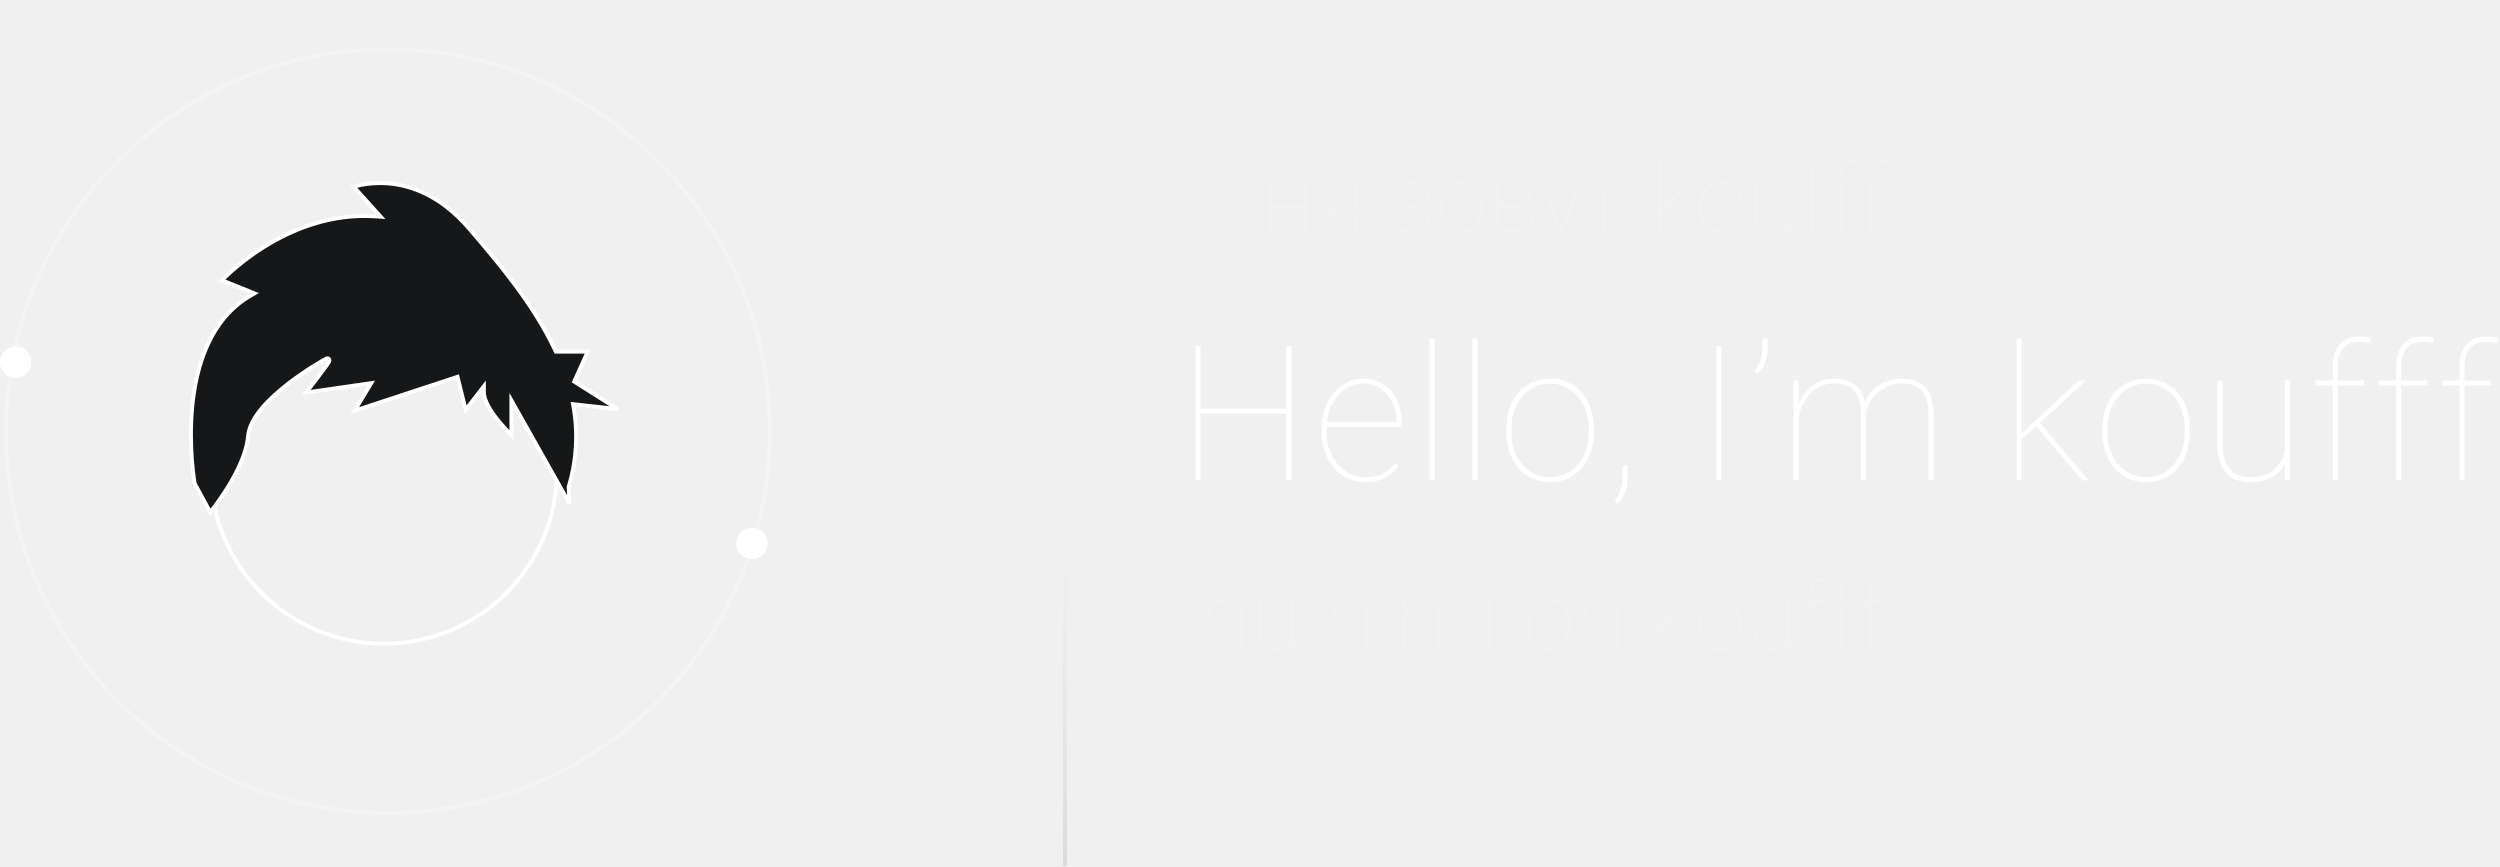
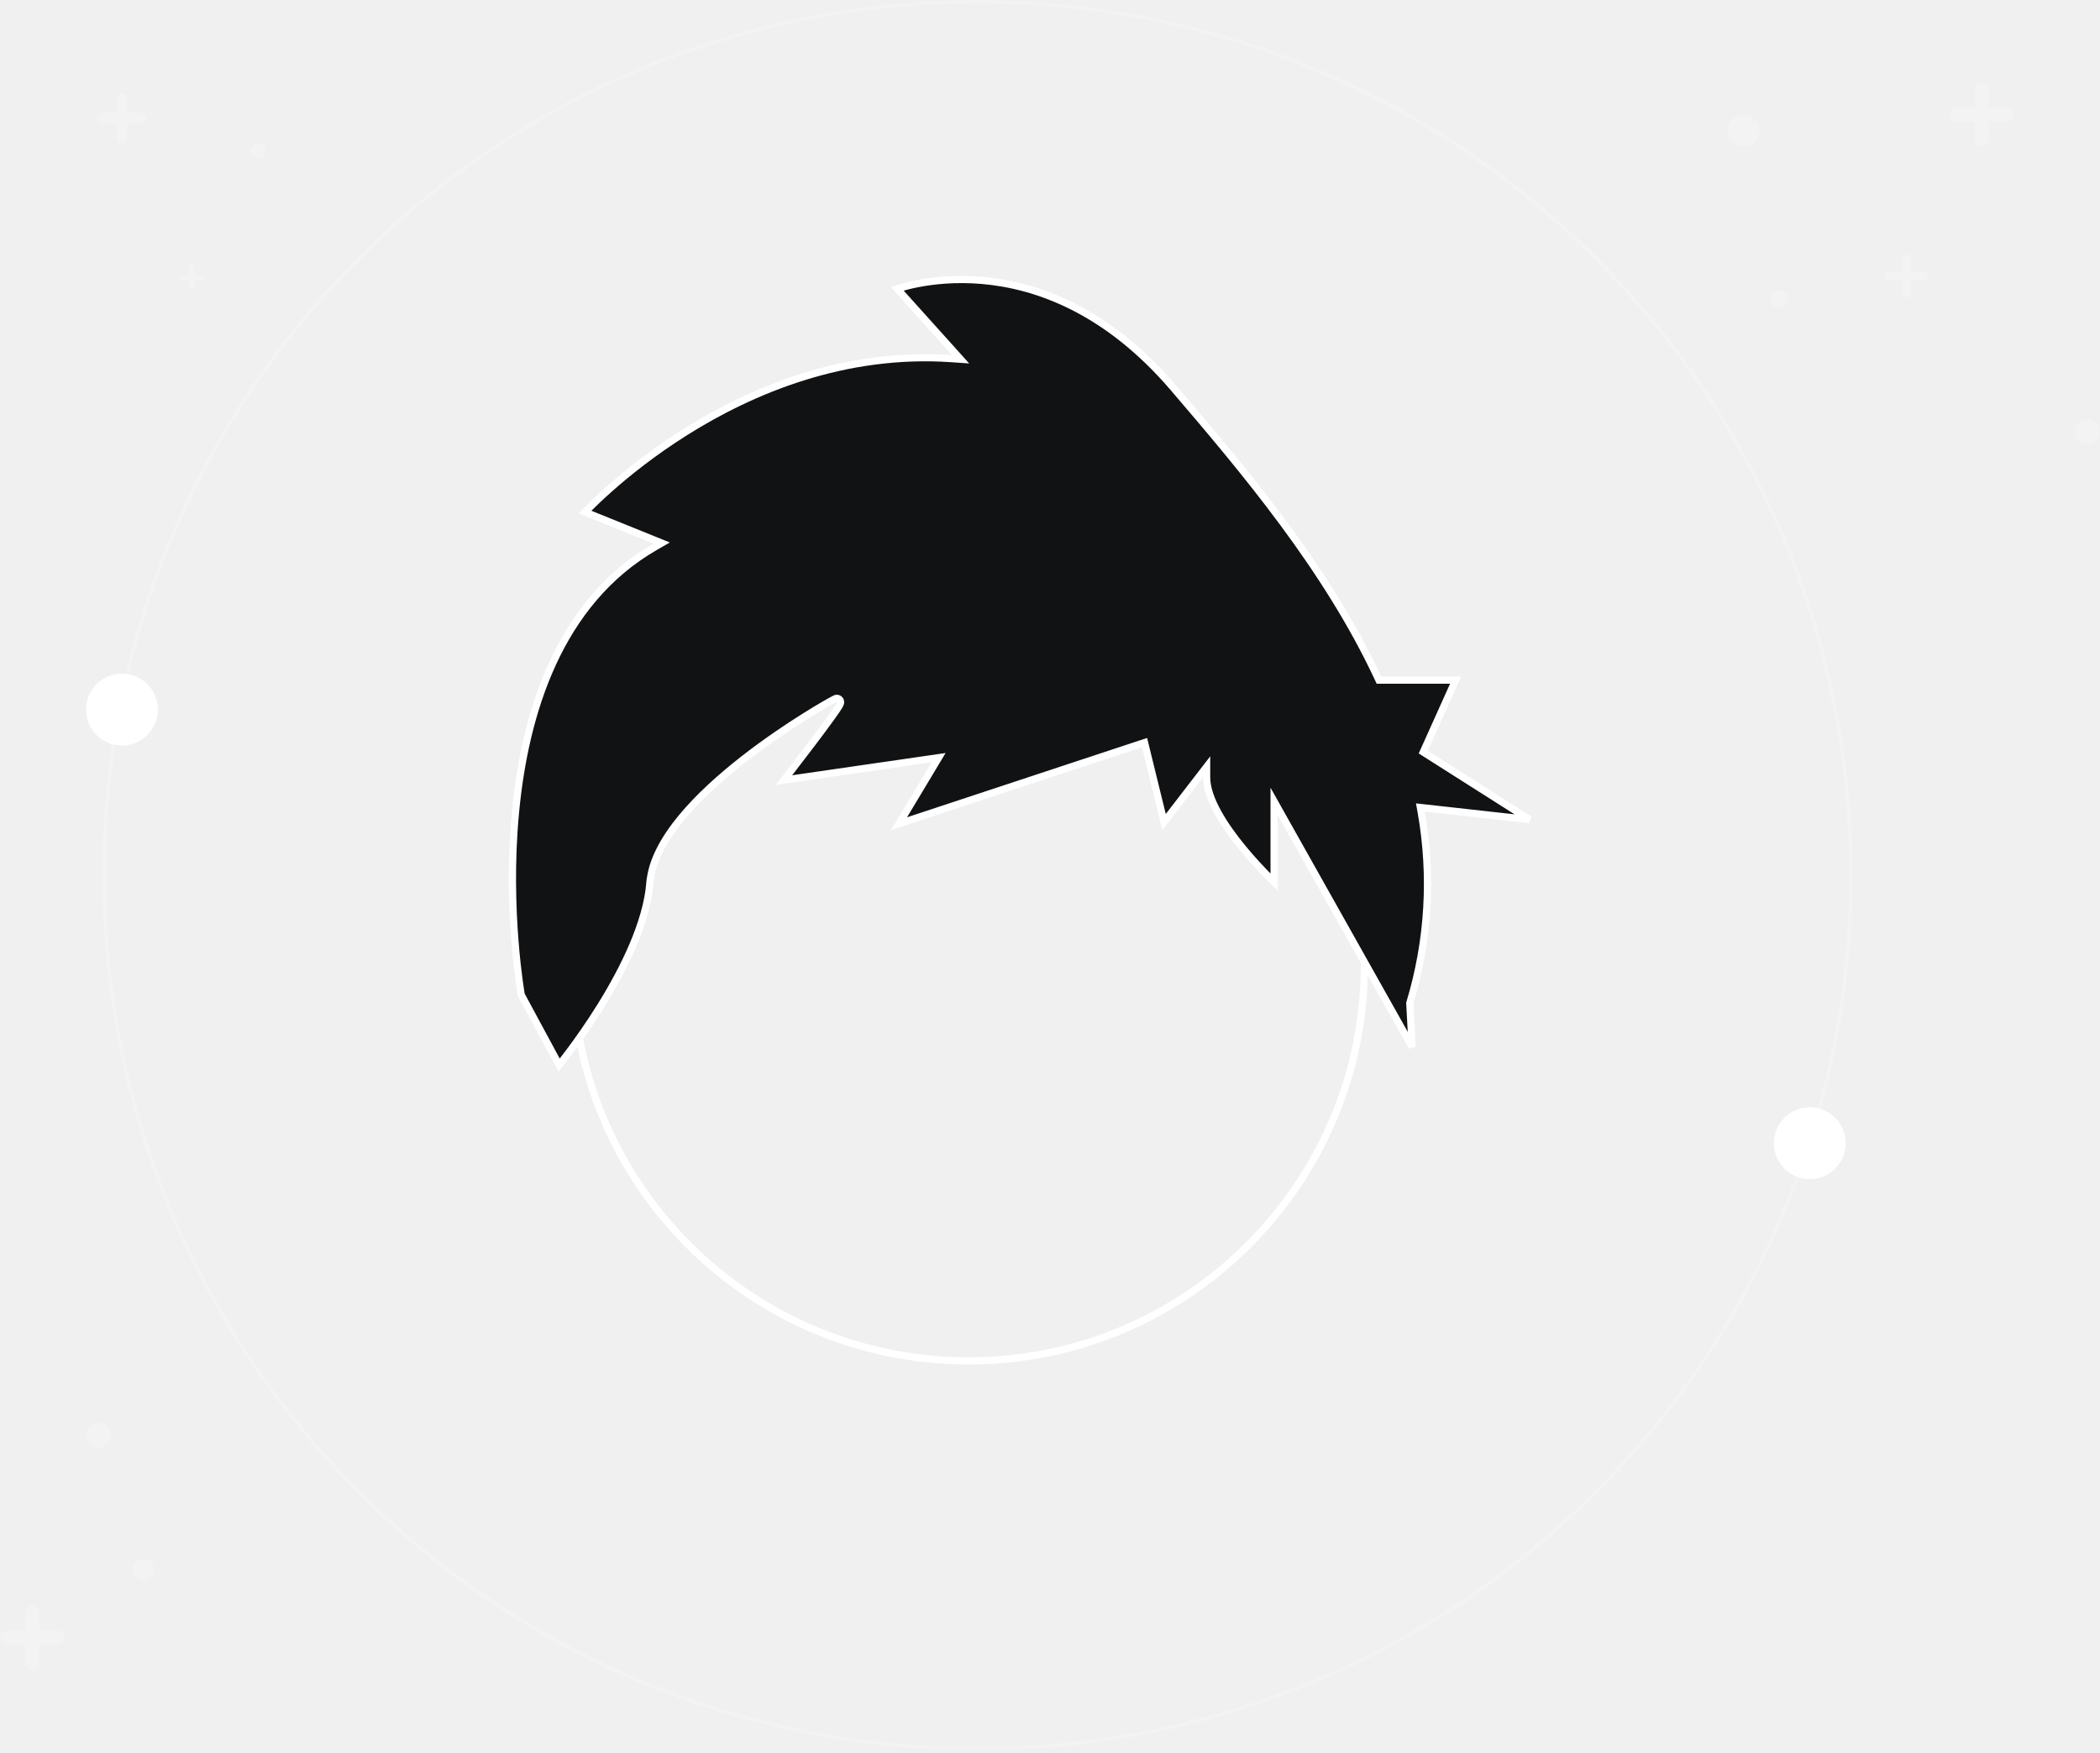
- <svg xmlns="http://www.w3.org/2000/svg" width="635" height="220" viewBox="0 0 635 220" fill="none">
-   <path d="M328.016 122H326.75V105.078H304.953V122H303.688V87.875H304.953V103.812H326.75V87.875H328.016V122ZM346.812 122.469C344.765 122.469 342.882 121.922 341.163 120.828C339.46 119.719 338.124 118.203 337.155 116.281C336.187 114.359 335.702 112.227 335.702 109.883V108.828C335.702 106.484 336.171 104.336 337.108 102.383C338.046 100.43 339.335 98.906 340.976 97.812C342.616 96.719 344.405 96.172 346.343 96.172C349.171 96.172 351.483 97.18 353.28 99.195C355.077 101.211 355.976 103.859 355.976 107.141V108.477H336.968V109.859C336.968 111.922 337.397 113.836 338.257 115.602C339.132 117.352 340.327 118.727 341.843 119.727C343.374 120.727 345.03 121.227 346.812 121.227C348.515 121.227 349.96 120.945 351.147 120.383C352.351 119.805 353.413 118.922 354.335 117.734L355.226 118.367C353.335 121.102 350.53 122.469 346.812 122.469ZM346.343 97.438C343.874 97.438 341.78 98.359 340.062 100.203C338.343 102.031 337.335 104.367 337.038 107.211H354.71V106.906C354.71 105.188 354.343 103.594 353.608 102.125C352.89 100.641 351.89 99.492 350.608 98.68C349.343 97.852 347.921 97.438 346.343 97.438ZM364.412 122H363.147V86H364.412V122ZM375.263 122H373.997V86H375.263V122ZM382.621 108.828C382.621 106.406 383.082 104.234 384.004 102.312C384.942 100.375 386.254 98.867 387.942 97.789C389.645 96.711 391.567 96.172 393.707 96.172C395.832 96.172 397.738 96.695 399.426 97.742C401.113 98.789 402.426 100.273 403.363 102.195C404.317 104.117 404.801 106.281 404.817 108.688V109.812C404.817 112.25 404.356 114.43 403.434 116.352C402.512 118.273 401.199 119.773 399.496 120.852C397.809 121.93 395.895 122.469 393.754 122.469C391.613 122.469 389.692 121.938 387.988 120.875C386.301 119.812 384.988 118.328 384.051 116.422C383.113 114.5 382.637 112.344 382.621 109.953V108.828ZM383.887 109.812C383.887 111.922 384.301 113.859 385.129 115.625C385.973 117.375 387.137 118.742 388.621 119.727C390.121 120.711 391.832 121.203 393.754 121.203C396.645 121.203 398.996 120.117 400.809 117.945C402.637 115.773 403.551 112.977 403.551 109.555V108.828C403.551 106.75 403.129 104.828 402.285 103.062C401.442 101.297 400.27 99.922 398.77 98.938C397.285 97.938 395.598 97.438 393.707 97.438C390.817 97.438 388.457 98.539 386.629 100.742C384.801 102.945 383.887 105.719 383.887 109.062V109.812ZM410.933 127.977L410.066 127.227C411.331 125.602 412.019 123.922 412.128 122.188L412.152 118.273H413.417V121.695C413.355 124.18 412.527 126.273 410.933 127.977ZM437.204 122H435.939V87.875H437.204V122ZM446.461 95.023L445.594 94.273C446.86 92.648 447.547 90.969 447.657 89.234L447.68 86H448.946V88.742C448.883 91.227 448.055 93.32 446.461 95.023ZM473.952 122H472.687V104.961C472.671 102.414 472.109 100.523 470.999 99.289C469.906 98.039 468.156 97.414 465.749 97.414C462.968 97.414 460.695 98.641 458.929 101.094C457.882 102.562 457.187 104.188 456.843 105.969V122H455.554V96.641H456.843V102.641C457.702 100.578 458.929 98.984 460.523 97.859C462.117 96.734 463.882 96.172 465.82 96.172C467.945 96.172 469.679 96.641 471.023 97.578C472.382 98.516 473.273 100.047 473.695 102.172C474.445 100.344 475.663 98.891 477.351 97.812C479.038 96.719 480.929 96.172 483.023 96.172C485.757 96.172 487.788 96.945 489.117 98.492C490.46 100.039 491.14 102.359 491.156 105.453V122H489.89V105.547C489.89 102.766 489.327 100.711 488.202 99.383C487.093 98.039 485.343 97.383 482.952 97.414C479.874 97.461 477.437 98.688 475.64 101.094C474.609 102.484 474.046 103.828 473.952 105.125V122ZM517.24 108.289L517.193 108.336L513.513 111.5V122H512.247V86H513.513V110.117L516.49 107.305L528.021 96.641H529.826L518.177 107.445L530.552 122H528.912L517.24 108.289ZM534.02 108.828C534.02 106.406 534.481 104.234 535.403 102.312C536.34 100.375 537.653 98.867 539.34 97.789C541.043 96.711 542.965 96.172 545.106 96.172C547.231 96.172 549.137 96.695 550.825 97.742C552.512 98.789 553.825 100.273 554.762 102.195C555.715 104.117 556.2 106.281 556.215 108.688V109.812C556.215 112.25 555.754 114.43 554.833 116.352C553.911 118.273 552.598 119.773 550.895 120.852C549.208 121.93 547.293 122.469 545.153 122.469C543.012 122.469 541.09 121.938 539.387 120.875C537.7 119.812 536.387 118.328 535.45 116.422C534.512 114.5 534.036 112.344 534.02 109.953V108.828ZM535.286 109.812C535.286 111.922 535.7 113.859 536.528 115.625C537.372 117.375 538.536 118.742 540.02 119.727C541.52 120.711 543.231 121.203 545.153 121.203C548.043 121.203 550.395 120.117 552.208 117.945C554.036 115.773 554.95 112.977 554.95 109.555V108.828C554.95 106.75 554.528 104.828 553.684 103.062C552.84 101.297 551.668 99.922 550.168 98.938C548.684 97.938 546.997 97.438 545.106 97.438C542.215 97.438 539.856 98.539 538.028 100.742C536.2 102.945 535.286 105.719 535.286 109.062V109.812ZM580.332 122V117.898C579.582 119.305 578.488 120.422 577.05 121.25C575.613 122.062 573.793 122.469 571.589 122.469C568.824 122.469 566.746 121.664 565.355 120.055C563.98 118.43 563.277 116.07 563.246 112.977V96.641H564.511V113.023C564.543 115.711 565.152 117.75 566.339 119.141C567.527 120.516 569.261 121.203 571.543 121.203C573.964 121.203 575.933 120.633 577.449 119.492C578.964 118.352 579.925 116.68 580.332 114.477V96.641H581.621V122H580.332ZM592.518 122V97.93H588.112V96.641H592.518V92.938C592.534 90.594 593.12 88.773 594.276 87.477C595.448 86.164 597.073 85.508 599.151 85.508C600.307 85.508 601.307 85.641 602.151 85.906L601.963 87.125C601.151 86.891 600.221 86.773 599.174 86.773C597.503 86.773 596.182 87.32 595.213 88.414C594.26 89.492 593.784 91.031 593.784 93.031V96.641H600.487V97.93H593.784V122H592.518ZM608.619 122V97.93H604.212V96.641H608.619V92.938C608.634 90.594 609.22 88.773 610.377 87.477C611.548 86.164 613.173 85.508 615.252 85.508C616.408 85.508 617.408 85.641 618.252 85.906L618.064 87.125C617.252 86.891 616.322 86.773 615.275 86.773C613.603 86.773 612.283 87.32 611.314 88.414C610.361 89.492 609.884 91.031 609.884 93.031V96.641H616.587V97.93H609.884V122H608.619ZM624.719 122V97.93H620.313V96.641H624.719V92.938C624.735 90.594 625.321 88.773 626.477 87.477C627.649 86.164 629.274 85.508 631.352 85.508C632.508 85.508 633.508 85.641 634.352 85.906L634.165 87.125C633.352 86.891 632.422 86.773 631.376 86.773C629.704 86.773 628.383 87.32 627.415 88.414C626.462 89.492 625.985 91.031 625.985 93.031V96.641H632.688V97.93H625.985V122H624.719Z" fill="white" />
-   <path opacity="0.15" d="M215.883 59H215.25V42.57H204.352V59H203.719V41.938H215.883V59ZM229.934 52.777C229.934 54.754 229.508 56.324 228.656 57.488C227.805 58.652 226.645 59.234 225.176 59.234C224.215 59.234 223.359 59.039 222.609 58.648C221.859 58.258 221.273 57.719 220.852 57.031V63.875H220.219V46.32H220.852V48.582C221.289 47.777 221.879 47.16 222.621 46.73C223.363 46.301 224.207 46.086 225.152 46.086C226.637 46.086 227.805 46.656 228.656 47.797C229.508 48.93 229.934 50.523 229.934 52.578V52.777ZM229.289 52.531C229.289 50.711 228.926 49.289 228.199 48.266C227.48 47.234 226.469 46.719 225.164 46.719C224.102 46.719 223.199 46.996 222.457 47.551C221.715 48.098 221.18 48.887 220.852 49.918V55.848C221.18 56.723 221.715 57.402 222.457 57.887C223.207 58.363 224.117 58.602 225.188 58.602C226.484 58.602 227.492 58.086 228.211 57.055C228.93 56.023 229.289 54.516 229.289 52.531ZM241.863 46.32H242.508V59H241.863V47.445L234.023 59H233.391V46.32H234.023V57.875L241.863 46.32ZM246.645 59V46.32H251.004C252.543 46.32 253.719 46.602 254.531 47.164C255.352 47.719 255.762 48.531 255.762 49.602C255.762 50.305 255.543 50.918 255.105 51.441C254.676 51.965 254.059 52.316 253.254 52.496H253.266C254.125 52.59 254.848 52.926 255.434 53.504C256.02 54.082 256.312 54.77 256.312 55.566C256.312 56.652 255.91 57.496 255.105 58.098C254.309 58.699 253.191 59 251.754 59H246.645ZM247.277 52.895V58.367H251.812C253.023 58.367 253.973 58.125 254.66 57.641C255.348 57.156 255.691 56.469 255.691 55.578C255.691 54.781 255.34 54.137 254.637 53.645C253.941 53.145 252.988 52.895 251.777 52.895H247.277ZM247.277 52.262H251.238C252.52 52.262 253.488 52.035 254.145 51.582C254.801 51.129 255.129 50.457 255.129 49.566C255.129 48.66 254.777 48 254.074 47.586C253.371 47.172 252.348 46.965 251.004 46.965H247.277V52.262ZM264.246 59.234C263.223 59.234 262.281 58.961 261.422 58.414C260.57 57.859 259.902 57.102 259.418 56.141C258.934 55.18 258.691 54.113 258.691 52.941V52.414C258.691 51.242 258.926 50.168 259.395 49.191C259.863 48.215 260.508 47.453 261.328 46.906C262.148 46.359 263.043 46.086 264.012 46.086C265.426 46.086 266.582 46.59 267.48 47.598C268.379 48.605 268.828 49.93 268.828 51.57V52.238H259.324V52.93C259.324 53.961 259.539 54.918 259.969 55.801C260.406 56.676 261.004 57.363 261.762 57.863C262.527 58.363 263.355 58.613 264.246 58.613C265.098 58.613 265.82 58.473 266.414 58.191C267.016 57.902 267.547 57.461 268.008 56.867L268.453 57.184C267.508 58.551 266.105 59.234 264.246 59.234ZM264.012 46.719C262.777 46.719 261.73 47.18 260.871 48.102C260.012 49.016 259.508 50.184 259.359 51.605H268.195V51.453C268.195 50.594 268.012 49.797 267.645 49.062C267.285 48.32 266.785 47.746 266.145 47.34C265.512 46.926 264.801 46.719 264.012 46.719ZM280.43 46.965H275.449V59H274.816V46.965H270.094V46.32H280.43V46.965ZM282.41 61.988L281.977 61.613C282.609 60.801 282.953 59.961 283.008 59.094L283.02 57.137H283.652V58.848C283.621 60.09 283.207 61.137 282.41 61.988ZM299.895 58.039L305.66 46.32H306.422V59H305.777V47.539L300.141 59H299.648L293.895 47.258V59H293.262V46.32H294.129L299.895 58.039ZM315.012 59.234C313.988 59.234 313.047 58.961 312.188 58.414C311.336 57.859 310.668 57.102 310.184 56.141C309.699 55.18 309.457 54.113 309.457 52.941V52.414C309.457 51.242 309.691 50.168 310.16 49.191C310.629 48.215 311.273 47.453 312.094 46.906C312.914 46.359 313.809 46.086 314.777 46.086C316.191 46.086 317.348 46.59 318.246 47.598C319.145 48.605 319.594 49.93 319.594 51.57V52.238H310.09V52.93C310.09 53.961 310.305 54.918 310.734 55.801C311.172 56.676 311.77 57.363 312.527 57.863C313.293 58.363 314.121 58.613 315.012 58.613C315.863 58.613 316.586 58.473 317.18 58.191C317.781 57.902 318.312 57.461 318.773 56.867L319.219 57.184C318.273 58.551 316.871 59.234 315.012 59.234ZM314.777 46.719C313.543 46.719 312.496 47.18 311.637 48.102C310.777 49.016 310.273 50.184 310.125 51.605H318.961V51.453C318.961 50.594 318.777 49.797 318.41 49.062C318.051 48.32 317.551 47.746 316.91 47.34C316.277 46.926 315.566 46.719 314.777 46.719ZM331.664 59H331.02V52.801H323.18V59H322.547V46.32H323.18V52.168H331.02V46.32H331.664V59ZM344.508 46.32V59H343.875V53.727H339.234L336.059 59H335.309L338.508 53.668C337.594 53.52 336.871 53.121 336.34 52.473C335.809 51.824 335.543 51.008 335.543 50.023C335.543 48.922 335.914 48.035 336.656 47.363C337.406 46.691 338.422 46.344 339.703 46.32H344.508ZM336.176 50.047C336.176 50.961 336.449 51.691 336.996 52.238C337.551 52.785 338.297 53.066 339.234 53.082H343.875V46.965H339.82C338.68 46.965 337.785 47.238 337.137 47.785C336.496 48.332 336.176 49.086 336.176 50.047ZM362.25 49.566C362.25 48.668 361.918 47.969 361.254 47.469C360.598 46.969 359.637 46.719 358.371 46.719C357.277 46.719 356.352 46.996 355.594 47.551C354.844 48.105 354.469 48.801 354.469 49.637H353.824C353.824 48.613 354.266 47.766 355.148 47.094C356.039 46.422 357.113 46.086 358.371 46.086C359.809 46.086 360.922 46.398 361.711 47.023C362.5 47.641 362.895 48.5 362.895 49.602C362.895 50.266 362.68 50.855 362.25 51.371C361.82 51.887 361.215 52.266 360.434 52.508C362.223 52.914 363.117 53.945 363.117 55.602C363.117 56.711 362.688 57.594 361.828 58.25C360.977 58.898 359.828 59.223 358.383 59.223C357.539 59.223 356.746 59.066 356.004 58.754C355.262 58.441 354.676 58.004 354.246 57.441C353.824 56.879 353.613 56.223 353.613 55.473H354.258C354.258 56.348 354.648 57.086 355.43 57.688C356.211 58.281 357.195 58.578 358.383 58.578C359.727 58.578 360.742 58.316 361.43 57.793C362.125 57.262 362.473 56.543 362.473 55.637C362.473 54.66 362.133 53.953 361.453 53.516C360.781 53.078 359.77 52.855 358.418 52.848H356.648V52.203H358.547C361.016 52.164 362.25 51.285 362.25 49.566ZM365.531 52.414C365.531 51.203 365.762 50.117 366.223 49.156C366.691 48.188 367.348 47.434 368.191 46.895C369.043 46.355 370.004 46.086 371.074 46.086C372.137 46.086 373.09 46.348 373.934 46.871C374.777 47.395 375.434 48.137 375.902 49.098C376.379 50.059 376.621 51.141 376.629 52.344V52.906C376.629 54.125 376.398 55.215 375.938 56.176C375.477 57.137 374.82 57.887 373.969 58.426C373.125 58.965 372.168 59.234 371.098 59.234C370.027 59.234 369.066 58.969 368.215 58.438C367.371 57.906 366.715 57.164 366.246 56.211C365.777 55.25 365.539 54.172 365.531 52.977V52.414ZM366.164 52.906C366.164 53.961 366.371 54.93 366.785 55.812C367.207 56.688 367.789 57.371 368.531 57.863C369.281 58.355 370.137 58.602 371.098 58.602C372.543 58.602 373.719 58.059 374.625 56.973C375.539 55.887 375.996 54.488 375.996 52.777V52.414C375.996 51.375 375.785 50.414 375.363 49.531C374.941 48.648 374.355 47.961 373.605 47.469C372.863 46.969 372.02 46.719 371.074 46.719C369.629 46.719 368.449 47.27 367.535 48.371C366.621 49.473 366.164 50.859 366.164 52.531V52.906ZM379.816 59V46.32H384.176C385.715 46.32 386.891 46.602 387.703 47.164C388.523 47.719 388.934 48.531 388.934 49.602C388.934 50.305 388.715 50.918 388.277 51.441C387.848 51.965 387.23 52.316 386.426 52.496H386.438C387.297 52.59 388.02 52.926 388.605 53.504C389.191 54.082 389.484 54.77 389.484 55.566C389.484 56.652 389.082 57.496 388.277 58.098C387.48 58.699 386.363 59 384.926 59H379.816ZM380.449 52.895V58.367H384.984C386.195 58.367 387.145 58.125 387.832 57.641C388.52 57.156 388.863 56.469 388.863 55.578C388.863 54.781 388.512 54.137 387.809 53.645C387.113 53.145 386.16 52.895 384.949 52.895H380.449ZM380.449 52.262H384.41C385.691 52.262 386.66 52.035 387.316 51.582C387.973 51.129 388.301 50.457 388.301 49.566C388.301 48.66 387.949 48 387.246 47.586C386.543 47.172 385.52 46.965 384.176 46.965H380.449V52.262ZM396.598 58.016L396.68 57.781L401.062 46.32H401.766L396.094 61.203L395.812 61.906C395.203 63.383 394.195 64.121 392.789 64.121C392.336 64.121 392.023 64.078 391.852 63.992L391.84 63.395C392.09 63.465 392.375 63.5 392.695 63.5C393.359 63.5 393.91 63.305 394.348 62.914C394.785 62.531 395.164 61.902 395.484 61.027L396.258 58.93L391.207 46.32H391.898L396.598 58.016ZM412.969 46.965H407.988V59H407.355V46.965H402.633V46.32H412.969V46.965ZM423.691 52.145L423.668 52.168L421.828 53.75V59H421.195V41H421.828V53.059L423.316 51.652L429.082 46.32H429.984L424.16 51.723L430.348 59H429.527L423.691 52.145ZM431.602 52.414C431.602 51.203 431.832 50.117 432.293 49.156C432.762 48.188 433.418 47.434 434.262 46.895C435.113 46.355 436.074 46.086 437.145 46.086C438.207 46.086 439.16 46.348 440.004 46.871C440.848 47.395 441.504 48.137 441.973 49.098C442.449 50.059 442.691 51.141 442.699 52.344V52.906C442.699 54.125 442.469 55.215 442.008 56.176C441.547 57.137 440.891 57.887 440.039 58.426C439.195 58.965 438.238 59.234 437.168 59.234C436.098 59.234 435.137 58.969 434.285 58.438C433.441 57.906 432.785 57.164 432.316 56.211C431.848 55.25 431.609 54.172 431.602 52.977V52.414ZM432.234 52.906C432.234 53.961 432.441 54.93 432.855 55.812C433.277 56.688 433.859 57.371 434.602 57.863C435.352 58.355 436.207 58.602 437.168 58.602C438.613 58.602 439.789 58.059 440.695 56.973C441.609 55.887 442.066 54.488 442.066 52.777V52.414C442.066 51.375 441.855 50.414 441.434 49.531C441.012 48.648 440.426 47.961 439.676 47.469C438.934 46.969 438.09 46.719 437.145 46.719C435.699 46.719 434.52 47.27 433.605 48.371C432.691 49.473 432.234 50.859 432.234 52.531V52.906ZM454.277 59V56.949C453.902 57.652 453.355 58.211 452.637 58.625C451.918 59.031 451.008 59.234 449.906 59.234C448.523 59.234 447.484 58.832 446.789 58.027C446.102 57.215 445.75 56.035 445.734 54.488V46.32H446.367V54.512C446.383 55.855 446.688 56.875 447.281 57.57C447.875 58.258 448.742 58.602 449.883 58.602C451.094 58.602 452.078 58.316 452.836 57.746C453.594 57.176 454.074 56.34 454.277 55.238V46.32H454.922V59H454.277ZM459.891 59V46.965H457.688V46.32H459.891V44.469C459.898 43.297 460.191 42.387 460.77 41.738C461.355 41.082 462.168 40.754 463.207 40.754C463.785 40.754 464.285 40.82 464.707 40.953L464.613 41.562C464.207 41.445 463.742 41.387 463.219 41.387C462.383 41.387 461.723 41.66 461.238 42.207C460.762 42.746 460.523 43.516 460.523 44.516V46.32H463.875V46.965H460.523V59H459.891ZM467.461 59V46.965H465.258V46.32H467.461V44.469C467.469 43.297 467.762 42.387 468.34 41.738C468.926 41.082 469.738 40.754 470.777 40.754C471.355 40.754 471.855 40.82 472.277 40.953L472.184 41.562C471.777 41.445 471.312 41.387 470.789 41.387C469.953 41.387 469.293 41.66 468.809 42.207C468.332 42.746 468.094 43.516 468.094 44.516V46.32H471.445V46.965H468.094V59H467.461ZM475.031 59V46.965H472.828V46.32H475.031V44.469C475.039 43.297 475.332 42.387 475.91 41.738C476.496 41.082 477.309 40.754 478.348 40.754C478.926 40.754 479.426 40.82 479.848 40.953L479.754 41.562C479.348 41.445 478.883 41.387 478.359 41.387C477.523 41.387 476.863 41.66 476.379 42.207C475.902 42.746 475.664 43.516 475.664 44.516V46.32H479.016V46.965H475.664V59H475.031Z" fill="url(#paint0_linear)" />
-   <path opacity="0.15" d="M254.367 148.57H248.156V165H247.523V148.57H241.312V147.938H254.367V148.57ZM260.414 165.234C259.391 165.234 258.449 164.961 257.59 164.414C256.738 163.859 256.07 163.102 255.586 162.141C255.102 161.18 254.859 160.113 254.859 158.941V158.414C254.859 157.242 255.094 156.168 255.562 155.191C256.031 154.215 256.676 153.453 257.496 152.906C258.316 152.359 259.211 152.086 260.18 152.086C261.594 152.086 262.75 152.59 263.648 153.598C264.547 154.605 264.996 155.93 264.996 157.57V158.238H255.492V158.93C255.492 159.961 255.707 160.918 256.137 161.801C256.574 162.676 257.172 163.363 257.93 163.863C258.695 164.363 259.523 164.613 260.414 164.613C261.266 164.613 261.988 164.473 262.582 164.191C263.184 163.902 263.715 163.461 264.176 162.867L264.621 163.184C263.676 164.551 262.273 165.234 260.414 165.234ZM260.18 152.719C258.945 152.719 257.898 153.18 257.039 154.102C256.18 155.016 255.676 156.184 255.527 157.605H264.363V157.453C264.363 156.594 264.18 155.797 263.812 155.062C263.453 154.32 262.953 153.746 262.312 153.34C261.68 152.926 260.969 152.719 260.18 152.719ZM273.539 152.777L272.719 152.707C271.641 152.707 270.738 153.059 270.012 153.762C269.285 154.457 268.809 155.434 268.582 156.691V165H267.949V152.32H268.582V154.957C268.926 154.074 269.441 153.375 270.129 152.859C270.816 152.344 271.68 152.086 272.719 152.086C273.086 152.086 273.383 152.129 273.609 152.215L273.539 152.777ZM280.312 165.234C279.289 165.234 278.348 164.961 277.488 164.414C276.637 163.859 275.969 163.102 275.484 162.141C275 161.18 274.758 160.113 274.758 158.941V158.414C274.758 157.242 274.992 156.168 275.461 155.191C275.93 154.215 276.574 153.453 277.395 152.906C278.215 152.359 279.109 152.086 280.078 152.086C281.492 152.086 282.648 152.59 283.547 153.598C284.445 154.605 284.895 155.93 284.895 157.57V158.238H275.391V158.93C275.391 159.961 275.605 160.918 276.035 161.801C276.473 162.676 277.07 163.363 277.828 163.863C278.594 164.363 279.422 164.613 280.312 164.613C281.164 164.613 281.887 164.473 282.48 164.191C283.082 163.902 283.613 163.461 284.074 162.867L284.52 163.184C283.574 164.551 282.172 165.234 280.312 165.234ZM280.078 152.719C278.844 152.719 277.797 153.18 276.938 154.102C276.078 155.016 275.574 156.184 275.426 157.605H284.262V157.453C284.262 156.594 284.078 155.797 283.711 155.062C283.352 154.32 282.852 153.746 282.211 153.34C281.578 152.926 280.867 152.719 280.078 152.719ZM287.344 167.988L286.91 167.613C287.543 166.801 287.887 165.961 287.941 165.094L287.953 163.137H288.586V164.848C288.555 166.09 288.141 167.137 287.344 167.988ZM307.16 165H306.527V156.48C306.52 155.207 306.238 154.262 305.684 153.645C305.137 153.02 304.262 152.707 303.059 152.707C301.668 152.707 300.531 153.32 299.648 154.547C299.125 155.281 298.777 156.094 298.605 156.984V165H297.961V152.32H298.605V155.32C299.035 154.289 299.648 153.492 300.445 152.93C301.242 152.367 302.125 152.086 303.094 152.086C304.156 152.086 305.023 152.32 305.695 152.789C306.375 153.258 306.82 154.023 307.031 155.086C307.406 154.172 308.016 153.445 308.859 152.906C309.703 152.359 310.648 152.086 311.695 152.086C313.062 152.086 314.078 152.473 314.742 153.246C315.414 154.02 315.754 155.18 315.762 156.727V165H315.129V156.773C315.129 155.383 314.848 154.355 314.285 153.691C313.73 153.02 312.855 152.691 311.66 152.707C310.121 152.73 308.902 153.344 308.004 154.547C307.488 155.242 307.207 155.914 307.16 156.562V165ZM328.102 165V162.949C327.727 163.652 327.18 164.211 326.461 164.625C325.742 165.031 324.832 165.234 323.73 165.234C322.348 165.234 321.309 164.832 320.613 164.027C319.926 163.215 319.574 162.035 319.559 160.488V152.32H320.191V160.512C320.207 161.855 320.512 162.875 321.105 163.57C321.699 164.258 322.566 164.602 323.707 164.602C324.918 164.602 325.902 164.316 326.66 163.746C327.418 163.176 327.898 162.34 328.102 161.238V152.32H328.746V165H328.102ZM339.129 155.273C339.543 154.289 340.152 153.512 340.957 152.941C341.762 152.371 342.652 152.086 343.629 152.086C344.988 152.086 345.996 152.473 346.652 153.246C347.316 154.012 347.652 155.172 347.66 156.727V165H347.027V156.703C347.02 155.344 346.742 154.34 346.195 153.691C345.648 153.035 344.781 152.707 343.594 152.707C342.5 152.707 341.551 153.098 340.746 153.879C339.949 154.652 339.41 155.652 339.129 156.879V165H338.496V152.32H339.129V155.273ZM352.43 165H351.797V152.32H352.43V165ZM351.469 148.359C351.469 148.18 351.531 148.027 351.656 147.902C351.781 147.77 351.934 147.703 352.113 147.703C352.293 147.703 352.445 147.77 352.57 147.902C352.703 148.027 352.77 148.18 352.77 148.359C352.77 148.539 352.703 148.691 352.57 148.816C352.445 148.941 352.293 149.004 352.113 149.004C351.934 149.004 351.781 148.941 351.656 148.816C351.531 148.691 351.469 148.539 351.469 148.359ZM365.66 165H365.027V156.48C365.02 155.207 364.738 154.262 364.184 153.645C363.637 153.02 362.762 152.707 361.559 152.707C360.168 152.707 359.031 153.32 358.148 154.547C357.625 155.281 357.277 156.094 357.105 156.984V165H356.461V152.32H357.105V155.32C357.535 154.289 358.148 153.492 358.945 152.93C359.742 152.367 360.625 152.086 361.594 152.086C362.656 152.086 363.523 152.32 364.195 152.789C364.875 153.258 365.32 154.023 365.531 155.086C365.906 154.172 366.516 153.445 367.359 152.906C368.203 152.359 369.148 152.086 370.195 152.086C371.562 152.086 372.578 152.473 373.242 153.246C373.914 154.02 374.254 155.18 374.262 156.727V165H373.629V156.773C373.629 155.383 373.348 154.355 372.785 153.691C372.23 153.02 371.355 152.691 370.16 152.707C368.621 152.73 367.402 153.344 366.504 154.547C365.988 155.242 365.707 155.914 365.66 156.562V165ZM378.891 165H378.258V152.32H378.891V165ZM377.93 148.359C377.93 148.18 377.992 148.027 378.117 147.902C378.242 147.77 378.395 147.703 378.574 147.703C378.754 147.703 378.906 147.77 379.031 147.902C379.164 148.027 379.23 148.18 379.23 148.359C379.23 148.539 379.164 148.691 379.031 148.816C378.906 148.941 378.754 149.004 378.574 149.004C378.395 149.004 378.242 148.941 378.117 148.816C377.992 148.691 377.93 148.539 377.93 148.359ZM387.832 158.414C387.832 157.203 388.062 156.117 388.523 155.156C388.992 154.188 389.648 153.434 390.492 152.895C391.344 152.355 392.305 152.086 393.375 152.086C394.438 152.086 395.391 152.348 396.234 152.871C397.078 153.395 397.734 154.137 398.203 155.098C398.68 156.059 398.922 157.141 398.93 158.344V158.906C398.93 160.125 398.699 161.215 398.238 162.176C397.777 163.137 397.121 163.887 396.27 164.426C395.426 164.965 394.469 165.234 393.398 165.234C392.328 165.234 391.367 164.969 390.516 164.438C389.672 163.906 389.016 163.164 388.547 162.211C388.078 161.25 387.84 160.172 387.832 158.977V158.414ZM388.465 158.906C388.465 159.961 388.672 160.93 389.086 161.812C389.508 162.688 390.09 163.371 390.832 163.863C391.582 164.355 392.438 164.602 393.398 164.602C394.844 164.602 396.02 164.059 396.926 162.973C397.84 161.887 398.297 160.488 398.297 158.777V158.414C398.297 157.375 398.086 156.414 397.664 155.531C397.242 154.648 396.656 153.961 395.906 153.469C395.164 152.969 394.32 152.719 393.375 152.719C391.93 152.719 390.75 153.27 389.836 154.371C388.922 155.473 388.465 156.859 388.465 158.531V158.906ZM402.645 155.273C403.059 154.289 403.668 153.512 404.473 152.941C405.277 152.371 406.168 152.086 407.145 152.086C408.504 152.086 409.512 152.473 410.168 153.246C410.832 154.012 411.168 155.172 411.176 156.727V165H410.543V156.703C410.535 155.344 410.258 154.34 409.711 153.691C409.164 153.035 408.297 152.707 407.109 152.707C406.016 152.707 405.066 153.098 404.262 153.879C403.465 154.652 402.926 155.652 402.645 156.879V165H402.012V152.32H402.645V155.273ZM423.398 158.145L423.375 158.168L421.535 159.75V165H420.902V147H421.535V159.059L423.023 157.652L428.789 152.32H429.691L423.867 157.723L430.055 165H429.234L423.398 158.145ZM431.309 158.414C431.309 157.203 431.539 156.117 432 155.156C432.469 154.188 433.125 153.434 433.969 152.895C434.82 152.355 435.781 152.086 436.852 152.086C437.914 152.086 438.867 152.348 439.711 152.871C440.555 153.395 441.211 154.137 441.68 155.098C442.156 156.059 442.398 157.141 442.406 158.344V158.906C442.406 160.125 442.176 161.215 441.715 162.176C441.254 163.137 440.598 163.887 439.746 164.426C438.902 164.965 437.945 165.234 436.875 165.234C435.805 165.234 434.844 164.969 433.992 164.438C433.148 163.906 432.492 163.164 432.023 162.211C431.555 161.25 431.316 160.172 431.309 158.977V158.414ZM431.941 158.906C431.941 159.961 432.148 160.93 432.562 161.812C432.984 162.688 433.566 163.371 434.309 163.863C435.059 164.355 435.914 164.602 436.875 164.602C438.32 164.602 439.496 164.059 440.402 162.973C441.316 161.887 441.773 160.488 441.773 158.777V158.414C441.773 157.375 441.562 156.414 441.141 155.531C440.719 154.648 440.133 153.961 439.383 153.469C438.641 152.969 437.797 152.719 436.852 152.719C435.406 152.719 434.227 153.27 433.312 154.371C432.398 155.473 431.941 156.859 431.941 158.531V158.906ZM453.984 165V162.949C453.609 163.652 453.062 164.211 452.344 164.625C451.625 165.031 450.715 165.234 449.613 165.234C448.23 165.234 447.191 164.832 446.496 164.027C445.809 163.215 445.457 162.035 445.441 160.488V152.32H446.074V160.512C446.09 161.855 446.395 162.875 446.988 163.57C447.582 164.258 448.449 164.602 449.59 164.602C450.801 164.602 451.785 164.316 452.543 163.746C453.301 163.176 453.781 162.34 453.984 161.238V152.32H454.629V165H453.984ZM459.598 165V152.965H457.395V152.32H459.598V150.469C459.605 149.297 459.898 148.387 460.477 147.738C461.062 147.082 461.875 146.754 462.914 146.754C463.492 146.754 463.992 146.82 464.414 146.953L464.32 147.562C463.914 147.445 463.449 147.387 462.926 147.387C462.09 147.387 461.43 147.66 460.945 148.207C460.469 148.746 460.23 149.516 460.23 150.516V152.32H463.582V152.965H460.23V165H459.598ZM467.168 165V152.965H464.965V152.32H467.168V150.469C467.176 149.297 467.469 148.387 468.047 147.738C468.633 147.082 469.445 146.754 470.484 146.754C471.062 146.754 471.562 146.82 471.984 146.953L471.891 147.562C471.484 147.445 471.02 147.387 470.496 147.387C469.66 147.387 469 147.66 468.516 148.207C468.039 148.746 467.801 149.516 467.801 150.516V152.32H471.152V152.965H467.801V165H467.168ZM474.738 165V152.965H472.535V152.32H474.738V150.469C474.746 149.297 475.039 148.387 475.617 147.738C476.203 147.082 477.016 146.754 478.055 146.754C478.633 146.754 479.133 146.82 479.555 146.953L479.461 147.562C479.055 147.445 478.59 147.387 478.066 147.387C477.23 147.387 476.57 147.66 476.086 148.207C475.609 148.746 475.371 149.516 475.371 150.516V152.32H478.723V152.965H475.371V165H474.738Z" fill="url(#paint1_linear)" />
-   <g opacity="0.1">
-     <line x1="270.5" y1="2.18557e-08" x2="270.5" y2="220" stroke="url(#paint2_linear)" />
-     <line x1="270.5" y1="2.18557e-08" x2="270.5" y2="220" stroke="url(#paint3_linear)" />
+ <svg xmlns="http://www.w3.org/2000/svg" width="586" height="489" viewBox="0 0 586 489" fill="none">
+   <circle opacity="0.2" cx="272.752" cy="244.247" r="243.747" stroke="white" />
+   <path d="M380.725 269.298C380.725 330.313 331.262 379.775 270.248 379.775C209.233 379.775 159.771 330.313 159.771 269.298C159.771 208.284 209.233 158.821 270.248 158.821C331.262 158.821 380.725 208.284 380.725 269.298Z" stroke="white" stroke-width="2" />
+   <g opacity="0.2">
+     <path fill-rule="evenodd" clip-rule="evenodd" d="M39.507 31.508H35.492V27.492C35.492 26.668 34.824 26 33.999 26C33.176 26 32.509 26.668 32.509 27.492V31.508H28.493C27.668 31.508 27 32.176 27 33C27 33.824 27.668 34.492 28.493 34.492H32.509V38.508C32.509 39.332 33.176 40 33.999 40C34.824 40 35.492 39.332 35.492 38.508V34.492H39.507C40.331 34.492 41 33.824 41 33C41 32.176 40.331 31.508 39.507 31.508Z" fill="white" />
+     <path fill-rule="evenodd" clip-rule="evenodd" d="M56.254 76.754H54.246V74.746C54.246 74.334 53.912 74 53.5 74C53.088 74 52.754 74.334 52.754 74.746V76.754H50.746C50.334 76.754 50 77.088 50 77.5C50 77.912 50.334 78.246 50.746 78.246H52.754V80.254C52.754 80.666 53.088 81 53.5 81C53.912 81 54.246 80.666 54.246 80.254V78.246H56.254C56.666 78.246 57 77.912 57 77.5C57 77.088 56.666 76.754 56.254 76.754Z" fill="white" />
+     <path fill-rule="evenodd" clip-rule="evenodd" d="M560.084 30.081H554.921V24.918C554.921 23.858 554.061 23 553.001 23C551.943 23 551.084 23.858 551.084 24.918V30.081H545.92C544.858 30.081 544 30.939 544 31.998C544 33.058 544.858 33.916 545.92 33.916H551.084V39.079C551.084 40.138 551.943 40.997 553.001 40.997C554.061 40.997 554.921 40.138 554.921 39.079V33.916H560.084C561.144 33.916 562.004 33.058 562.004 31.998C562.004 30.939 561.144 30.081 560.084 30.081Z" fill="white" />
+     <path fill-rule="evenodd" clip-rule="evenodd" d="M536.72 75.721H533.279V72.279C533.279 71.572 532.706 71 531.999 71C531.294 71 530.722 71.572 530.722 72.279V75.721H527.28C526.572 75.721 526 76.293 526 77C526 77.707 526.572 78.279 527.28 78.279H530.722V81.721C530.722 82.428 531.294 83 531.999 83C532.706 83 533.279 82.428 533.279 81.721V78.279H536.72C537.427 78.279 538 77.707 538 77C538 76.293 537.427 75.721 536.72 75.721Z" fill="white" />
+     <path fill-rule="evenodd" clip-rule="evenodd" d="M239.635 107.243H238.058V105.666C238.058 105.343 237.795 105.08 237.471 105.08C237.148 105.08 236.886 105.343 236.886 105.666V107.243H235.308C234.984 107.243 234.722 107.505 234.722 107.829C234.722 108.153 234.984 108.415 235.308 108.415H236.886V109.992C236.886 110.315 237.148 110.578 237.471 110.578C237.795 110.578 238.058 110.315 238.058 109.992V108.415H239.635C239.958 108.415 240.221 108.153 240.221 107.829C240.221 107.505 239.958 107.243 239.635 107.243Z" fill="white" />
+     <path fill-rule="evenodd" clip-rule="evenodd" d="M499 83.5C499 84.881 497.881 86 496.5 86C495.12 86 494 84.881 494 83.5C494 82.119 495.12 81 496.5 81C497.881 81 499 82.119 499 83.5Z" fill="white" />
+     <path fill-rule="evenodd" clip-rule="evenodd" d="M491 36.5C491 38.985 488.985 41 486.501 41C484.016 41 482 38.985 482 36.5C482 34.015 484.016 32 486.501 32C488.985 32 491 34.015 491 36.5Z" fill="white" />
+     <path fill-rule="evenodd" clip-rule="evenodd" d="M43 438C43 439.657 41.657 441 40 441C38.344 441 37 439.657 37 438C37 436.343 38.344 435 40 435C41.657 435 43 436.343 43 438Z" fill="white" />
+     <path fill-rule="evenodd" clip-rule="evenodd" d="M16.084 455.081H10.921V449.918C10.921 448.858 10.061 448 9.001 448C7.943 448 7.084 448.858 7.084 449.918V455.081H1.92C0.858 455.081 0 455.939 0 456.998C0 458.058 0.858 458.916 1.92 458.916H7.084V464.079C7.084 465.138 7.943 465.997 9.001 465.997C10.061 465.997 10.921 465.138 10.921 464.079V458.916H16.084C17.144 458.916 18.004 458.058 18.004 456.998C18.004 455.939 17.144 455.081 16.084 455.081Z" fill="white" />
+     <path fill-rule="evenodd" clip-rule="evenodd" d="M74.152 42.075C74.152 43.221 73.222 44.15 72.076 44.15C70.93 44.15 70 43.221 70 42.075C70 40.929 70.93 40 72.076 40C73.222 40 74.152 40.929 74.152 42.075Z" fill="white" />
+     <path fill-rule="evenodd" clip-rule="evenodd" d="M586 120.5C586 122.433 584.433 124 582.501 124C580.568 124 579 122.433 579 120.5C579 118.567 580.568 117 582.501 117C584.433 117 586 118.567 586 120.5Z" fill="white" />
+     <path fill-rule="evenodd" clip-rule="evenodd" d="M31 400.5C31 402.433 29.433 404 27.5 404C25.568 404 24 402.433 24 400.5C24 398.567 25.568 397 27.5 397C29.433 397 31 398.567 31 400.5Z" fill="white" />
  </g>
-   <circle opacity="0.3" cx="98.5" cy="109.5" r="97" stroke="white" />
-   <path d="M141.5 119.5C141.5 143.801 121.801 163.5 97.5 163.5C73.2 163.5 53.5 143.801 53.5 119.5C53.5 95.2 73.2 75.5 97.5 75.5C121.801 75.5 141.5 95.2 141.5 119.5Z" stroke="white" />
-   <path d="M63.751 75.034L64.645 74.521L63.689 74.136L56.373 71.188C56.448 71.112 56.531 71.028 56.622 70.937C57.118 70.44 57.855 69.729 58.812 68.881C60.728 67.183 63.523 64.935 67.04 62.737C74.077 58.338 83.97 54.16 95.462 54.956L96.698 55.041L95.868 54.122L89.832 47.434C90.283 47.296 90.942 47.117 91.776 46.953C93.466 46.62 95.872 46.349 98.726 46.596C104.419 47.089 111.931 49.65 119.113 58.006C126.763 66.906 135.563 77.312 141.044 89.019L141.178 89.307H141.496H149.288L146.031 96.524L145.853 96.92L146.22 97.152L156.904 103.917L146.212 102.732L145.547 102.659L145.665 103.317C146.867 110.079 146.456 117.033 144.464 123.603L144.438 123.688L144.443 123.776L144.669 127.899L130.835 103.36L129.899 101.701V103.606V110.495C129.778 110.375 129.646 110.244 129.504 110.102C128.762 109.354 127.773 108.308 126.785 107.114C125.796 105.919 124.818 104.586 124.088 103.263C123.354 101.932 122.901 100.661 122.901 99.577V98.113L122.005 99.271L118.276 104.092L116.342 96.235L116.213 95.71L115.7 95.879L90.075 104.321L93.743 98.223L94.287 97.32L93.244 97.471L77.749 99.71C77.854 99.574 77.969 99.427 78.09 99.27C78.749 98.42 79.623 97.288 80.478 96.163C81.333 95.04 82.173 93.92 82.764 93.094C83.058 92.683 83.297 92.335 83.446 92.094C83.515 91.982 83.585 91.86 83.625 91.757C83.635 91.729 83.65 91.687 83.659 91.637C83.666 91.6 83.685 91.489 83.64 91.36C83.615 91.287 83.566 91.202 83.482 91.132C83.397 91.062 83.303 91.03 83.224 91.02C83.086 91.001 82.978 91.043 82.943 91.058C82.834 91.103 82.452 91.31 81.906 91.623C81.343 91.946 80.572 92.403 79.661 92.973C77.84 94.111 75.457 95.699 73.067 97.561C70.68 99.421 68.272 101.563 66.41 103.812C64.557 106.05 63.199 108.449 63.004 110.816C62.651 115.12 60.164 120.069 57.716 123.987C56.498 125.936 55.303 127.611 54.411 128.799C54.003 129.343 53.658 129.785 53.406 130.103L49.438 122.777L49.435 122.755C49.423 122.687 49.407 122.586 49.385 122.454C49.343 122.189 49.284 121.797 49.215 121.294C49.079 120.287 48.907 118.833 48.765 117.049C48.483 113.481 48.325 108.601 48.821 103.351C49.817 92.819 53.427 80.951 63.751 75.034Z" fill="#161718" stroke="white" />
-   <circle cx="4" cy="92" r="4" fill="white" />
-   <circle cx="191" cy="138" r="4" fill="white" />
-   <defs>
-     <linearGradient id="paint0_linear" x1="327.5" y1="53" x2="302.5" y2="53" gradientUnits="userSpaceOnUse">
-       <stop stop-color="white" />
-       <stop offset="1" stop-color="white" stop-opacity="0" />
-     </linearGradient>
-     <linearGradient id="paint1_linear" x1="310" y1="159" x2="294.5" y2="159" gradientUnits="userSpaceOnUse">
-       <stop stop-color="white" />
-       <stop offset="1" stop-color="white" stop-opacity="0" />
-     </linearGradient>
-     <linearGradient id="paint2_linear" x1="270" y1="60.5" x2="270" y2="0" gradientUnits="userSpaceOnUse">
-       <stop stop-color="white" />
-       <stop offset="1" stop-color="white" stop-opacity="0" />
-     </linearGradient>
-     <linearGradient id="paint3_linear" x1="249" y1="220" x2="248.5" y2="110" gradientUnits="userSpaceOnUse">
-       <stop stop-color="#161718" />
-       <stop offset="1" stop-color="white" stop-opacity="0" />
-     </linearGradient>
-   </defs>
+   <path d="M182.861 152.563L184.642 151.539L182.737 150.769L163.268 142.899C163.537 142.62 163.86 142.29 164.235 141.912C165.531 140.61 167.454 138.75 169.952 136.529C174.948 132.086 182.24 126.203 191.413 120.452C209.767 108.943 235.587 98 265.593 100.085L268.059 100.256L266.406 98.418L250.371 80.596C250.5 80.555 250.637 80.511 250.782 80.466C251.965 80.102 253.706 79.626 255.917 79.189C260.339 78.316 266.633 77.603 274.095 78.251C288.993 79.545 308.625 86.268 327.378 108.155C347.293 131.398 370.231 158.606 384.521 189.224L384.791 189.801H385.427H406.183L397.51 209.083L397.154 209.873L397.885 210.338L426.819 228.715L397.672 225.475L396.343 225.328L396.577 226.644C399.717 244.354 398.642 262.564 393.441 279.772L393.391 279.94L393.4 280.116L394.061 292.18L357.407 226.962L355.535 223.632V227.452V246.167C355.09 245.733 354.57 245.219 353.992 244.636C352.054 242.677 349.473 239.938 346.894 236.811C344.312 233.681 341.751 230.184 339.84 226.707C337.919 223.212 336.71 219.838 336.71 216.93V213.996L334.918 216.32L324.827 229.406L319.643 208.275L319.385 207.224L318.358 207.563L250.866 229.867L260.84 213.236L261.923 211.43L259.839 211.732L218.752 217.689C219.145 217.183 219.601 216.593 220.105 215.941C221.822 213.72 224.095 210.765 226.322 207.829C228.547 204.895 230.731 201.972 232.267 199.819C233.032 198.746 233.649 197.846 234.031 197.225C234.212 196.932 234.38 196.636 234.471 196.398C234.495 196.334 234.526 196.242 234.546 196.136C234.561 196.057 234.597 195.831 234.508 195.572C234.457 195.423 234.36 195.252 234.189 195.112C234.018 194.97 233.83 194.906 233.669 194.884C233.389 194.846 233.169 194.932 233.093 194.964C232.832 195.073 231.856 195.6 230.428 196.422C228.965 197.264 226.959 198.457 224.591 199.942C219.856 202.91 213.661 207.053 207.449 211.907C201.243 216.757 194.992 222.338 190.165 228.187C185.354 234.015 181.864 240.22 181.366 246.31L182.362 246.391L181.366 246.31C180.44 257.629 173.929 270.608 167.552 280.847C164.376 285.947 161.257 290.329 158.933 293.436C157.771 294.989 156.808 296.222 156.137 297.066C156.099 297.114 156.062 297.16 156.026 297.206L145.456 277.624C145.451 277.593 145.445 277.557 145.438 277.517C145.408 277.34 145.364 277.075 145.309 276.728C145.199 276.034 145.044 275.009 144.865 273.692C144.509 271.057 144.06 267.253 143.692 262.588C142.955 253.256 142.543 240.493 143.838 226.757C146.433 199.223 155.848 168.093 182.861 152.563Z" fill="#111213" stroke="white" stroke-width="2" />
+   <circle cx="34.02" cy="198.02" r="10.02" fill="white" />
+   <circle cx="505.02" cy="319.02" r="10.02" fill="white" />
</svg>
